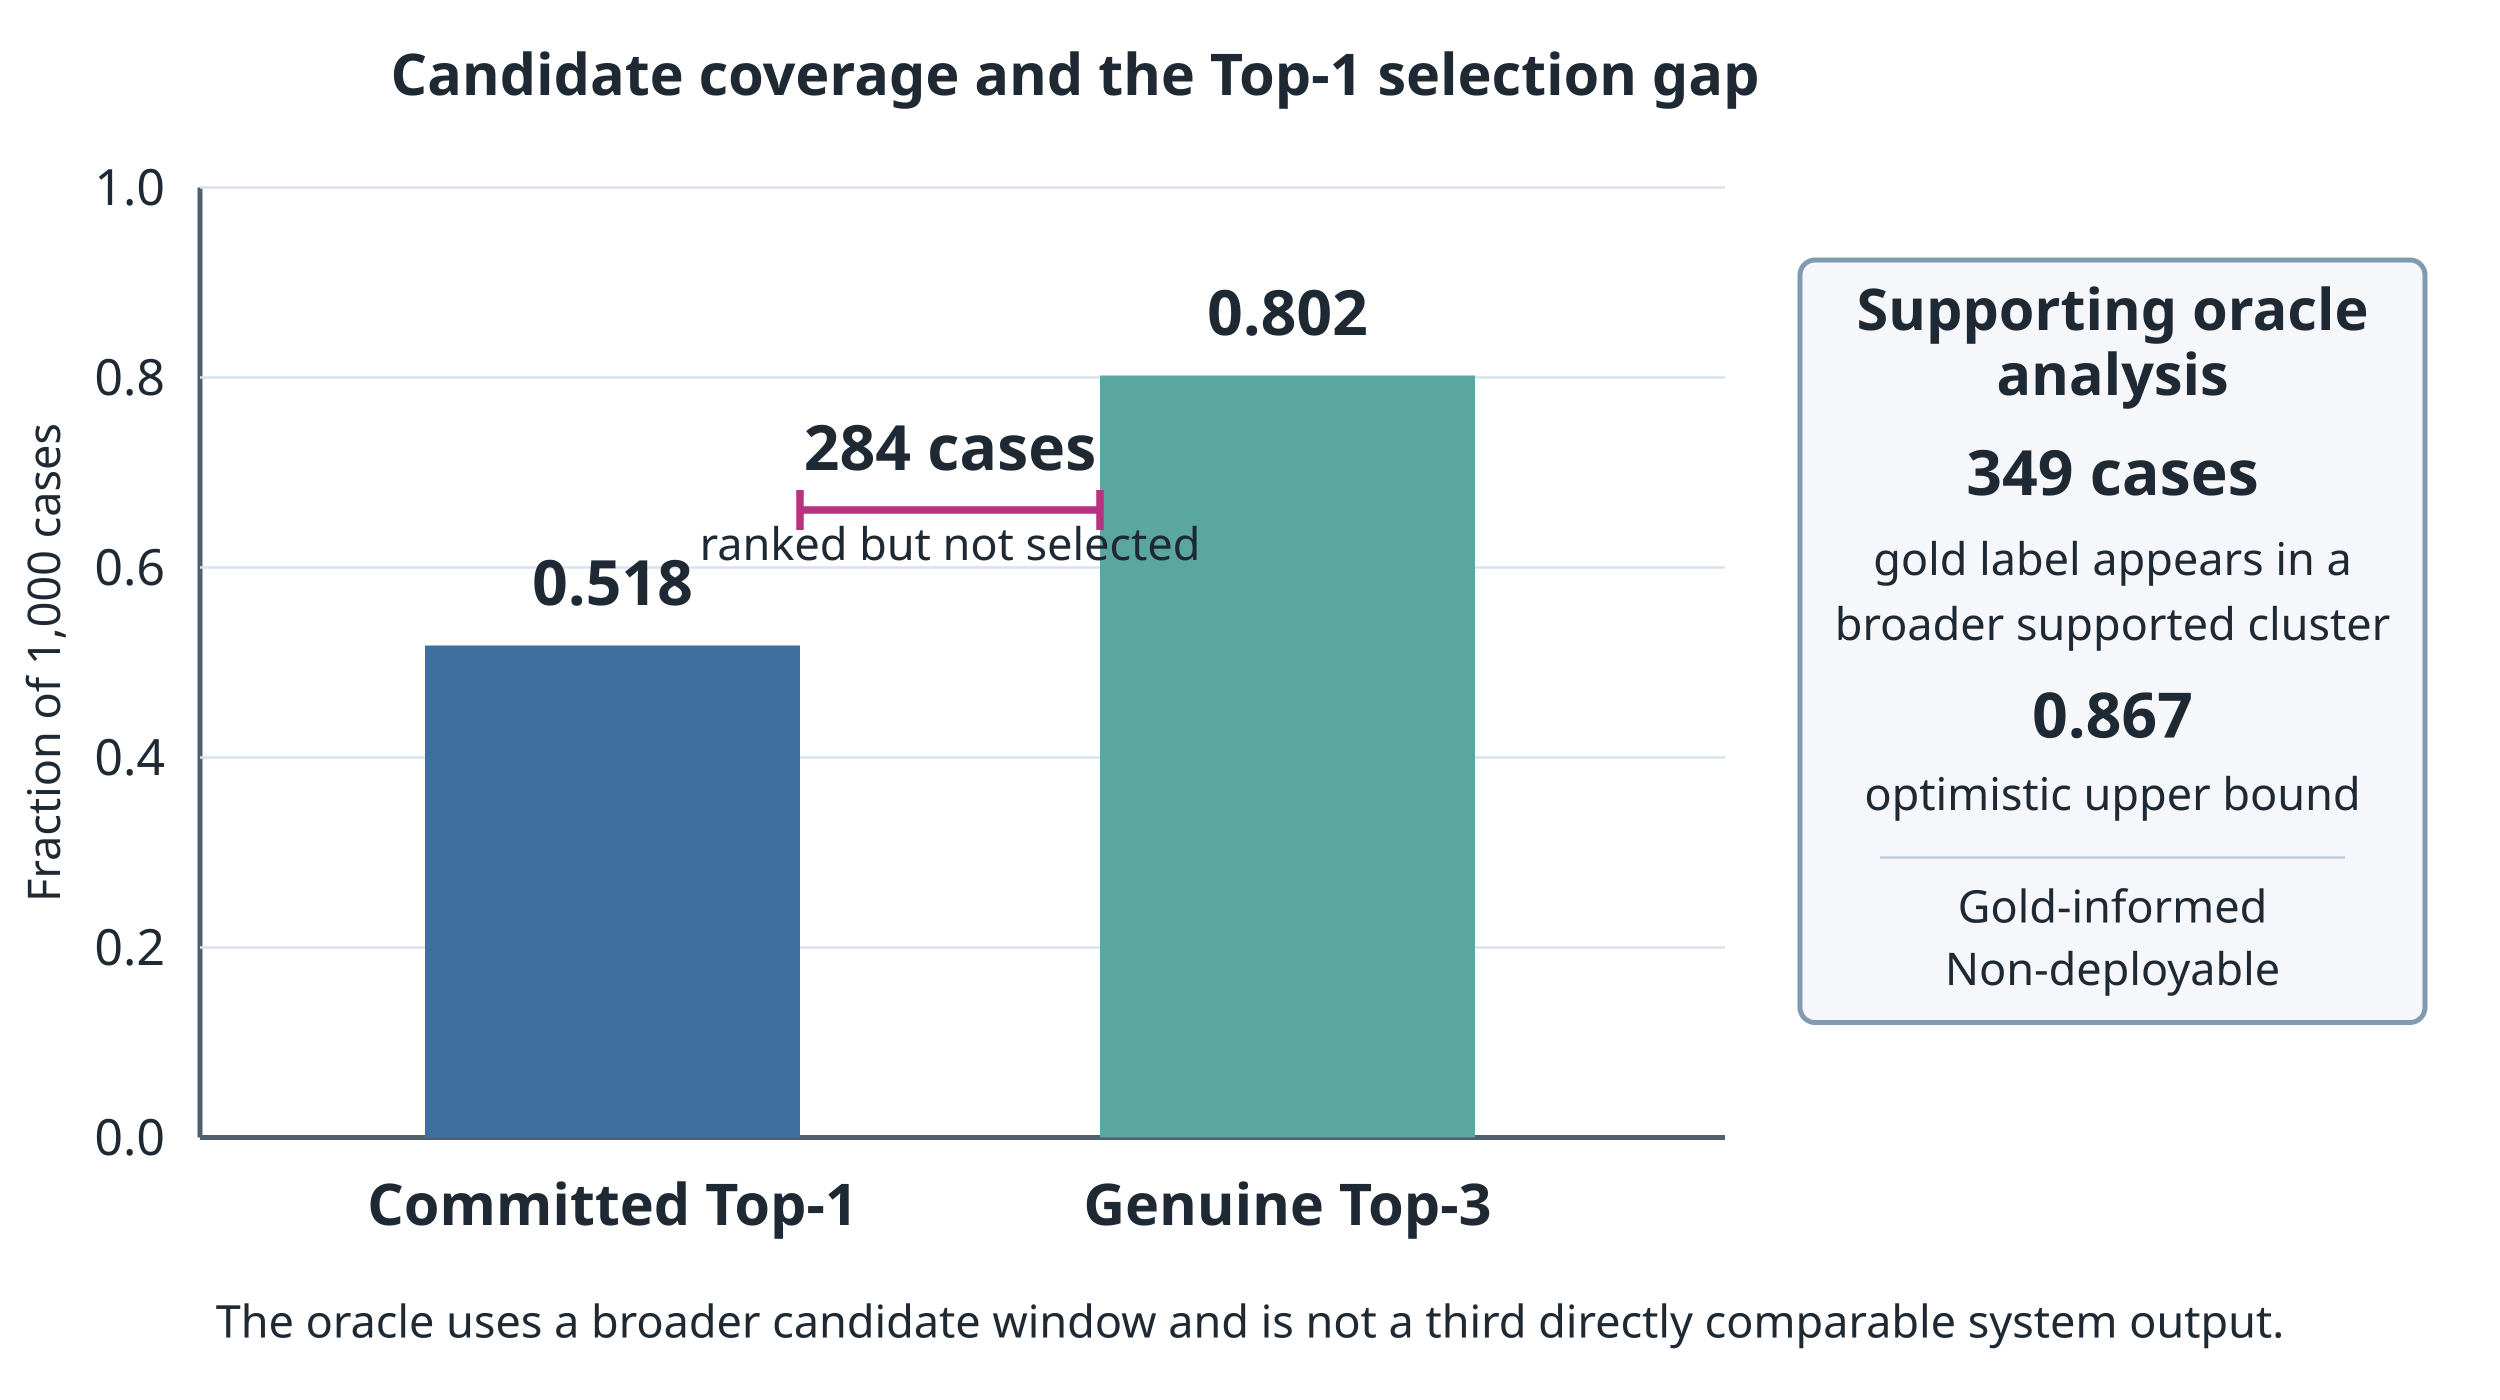
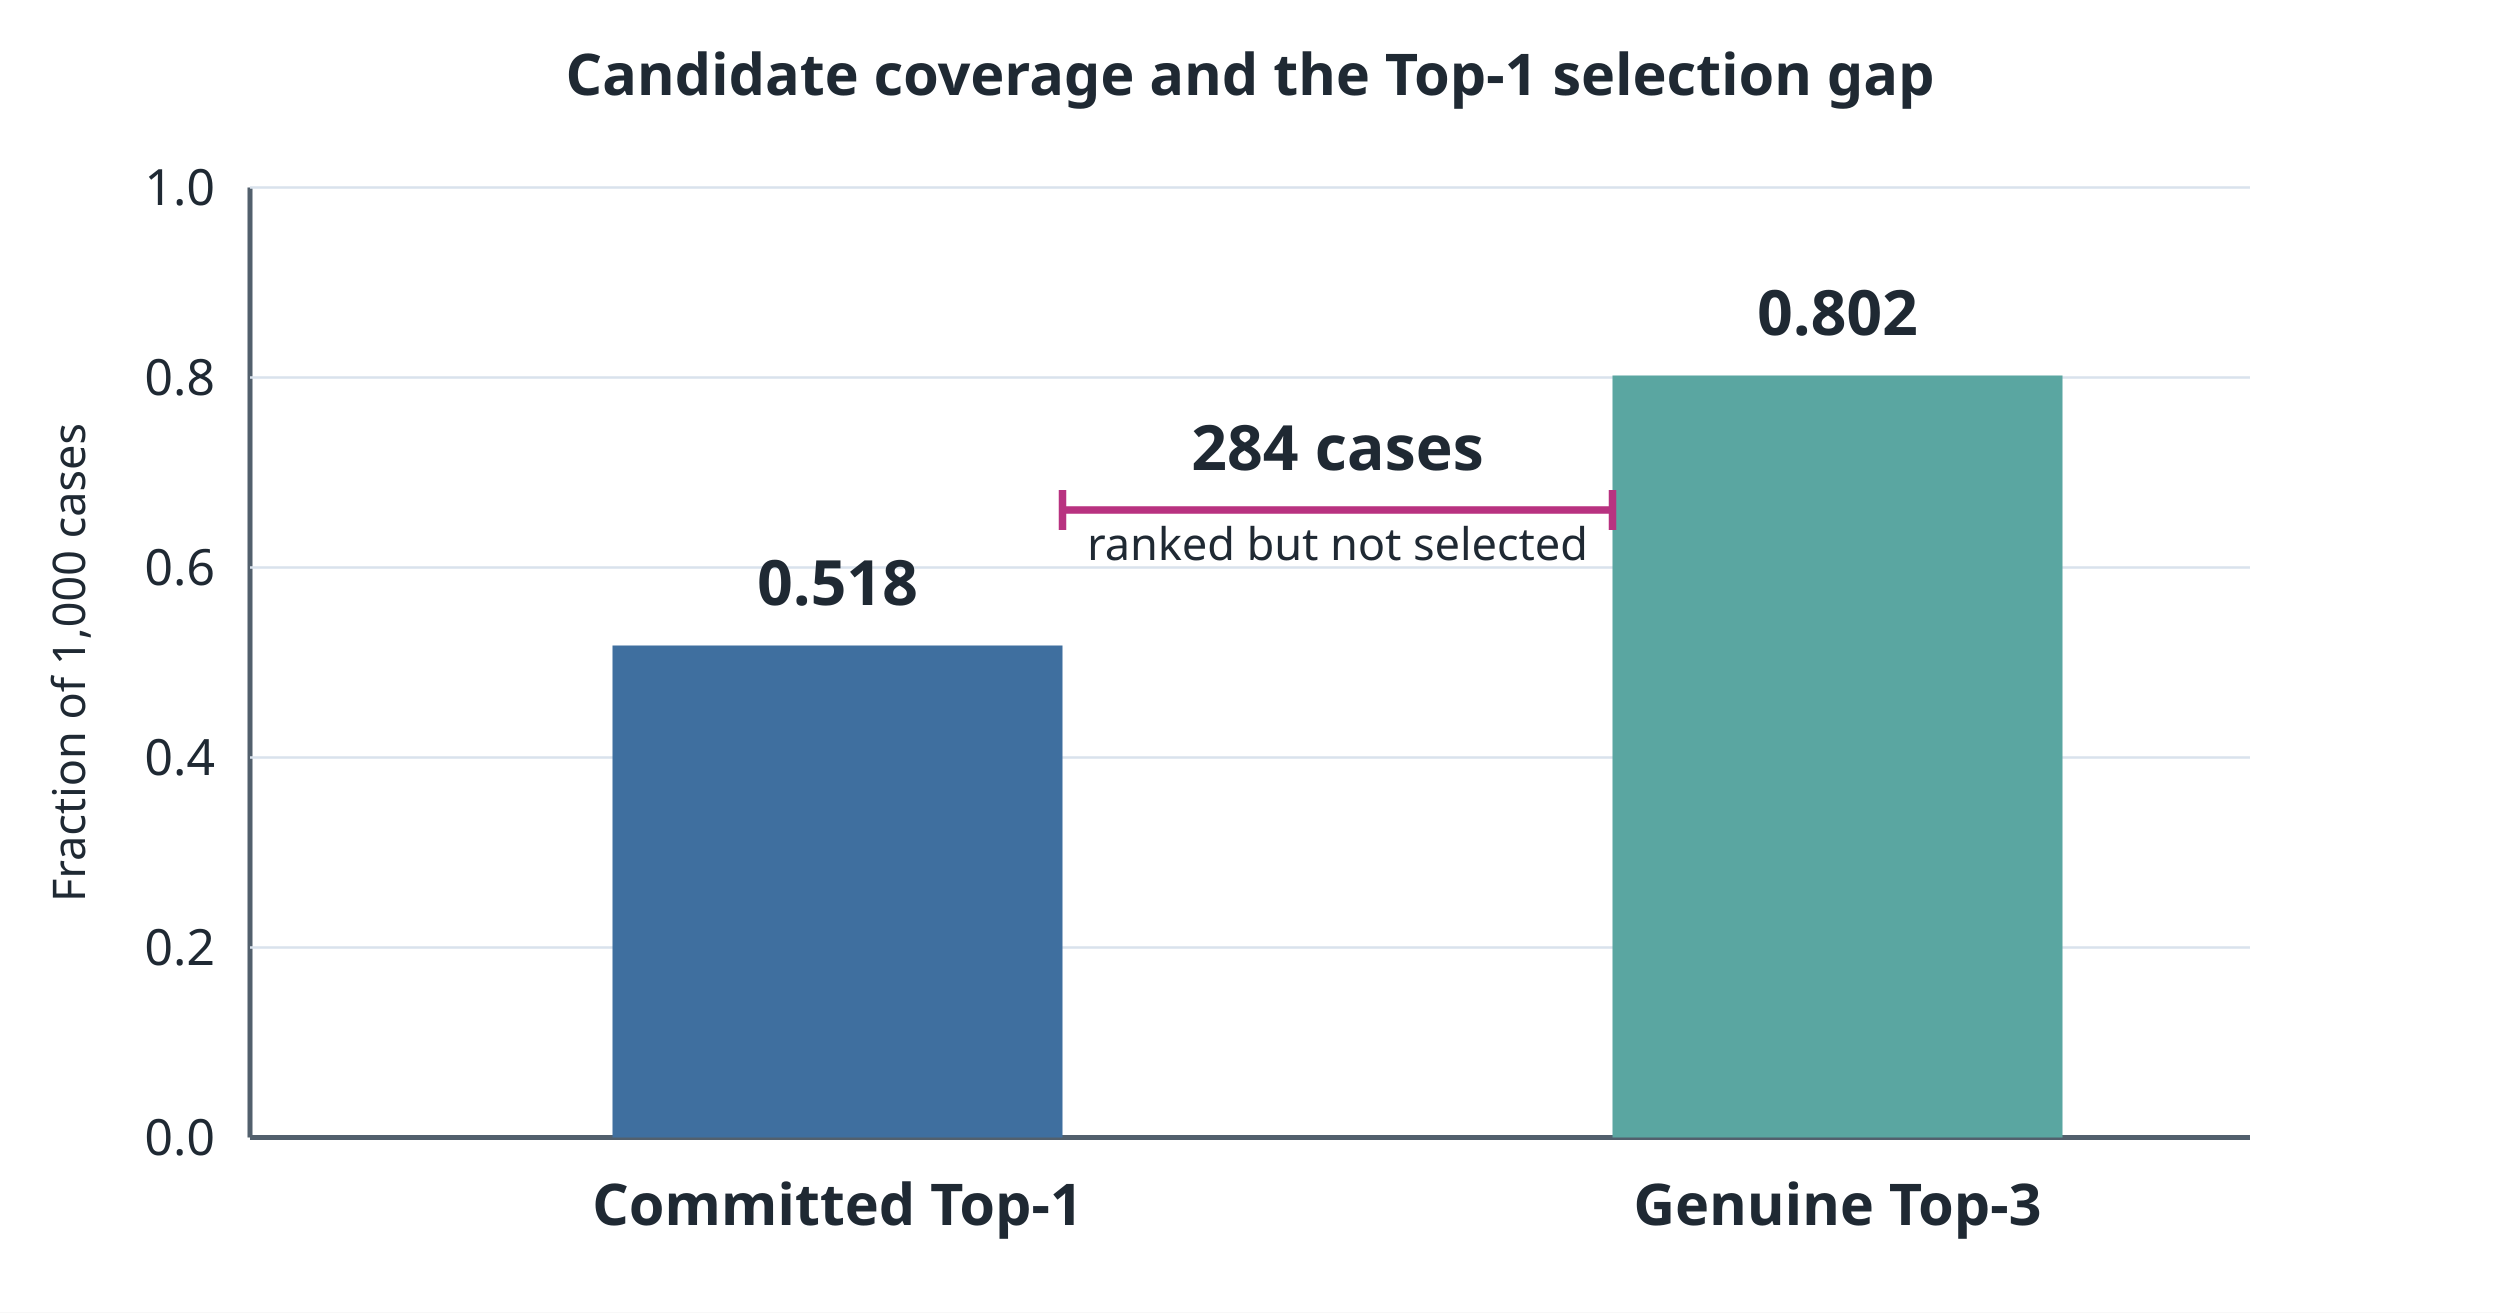
- <svg xmlns="http://www.w3.org/2000/svg" width="1000" height="560" viewBox="0 0 1000 560">
-   <rect width="1000" height="560" fill="#ffffff" />
+ <svg xmlns="http://www.w3.org/2000/svg" width="1000" height="525" viewBox="0 0 1000 525">
+   <rect width="1000" height="525" fill="#ffffff" />
  <style>
    text { font-family: Verdana; fill: #1f2933; }
    .axis { stroke: #52606d; stroke-width: 2; }
    .grid { stroke: #d9e2ec; stroke-width: 1; }
    .tick { font-size: 20px; }
    .label { font-size: 23px; font-weight: 600; }
    .value { font-size: 25px; font-weight: 700; }
    .small { font-size: 18px; }
  </style>
-   <text x="430" y="38" text-anchor="middle" class="label">Candidate coverage and the Top-1 selection gap</text>
-   <line x1="80" y1="455" x2="690" y2="455" class="axis" />
-   <line x1="80" y1="75" x2="80" y2="455" class="axis" />
-   <line x1="80" y1="379" x2="690" y2="379" class="grid" />
-   <line x1="80" y1="303" x2="690" y2="303" class="grid" />
-   <line x1="80" y1="227" x2="690" y2="227" class="grid" />
-   <line x1="80" y1="151" x2="690" y2="151" class="grid" />
-   <line x1="80" y1="75" x2="690" y2="75" class="grid" />
-   <text x="66" y="462" text-anchor="end" class="tick">0.0</text>
-   <text x="66" y="386" text-anchor="end" class="tick">0.2</text>
-   <text x="66" y="310" text-anchor="end" class="tick">0.4</text>
-   <text x="66" y="234" text-anchor="end" class="tick">0.6</text>
-   <text x="66" y="158" text-anchor="end" class="tick">0.8</text>
-   <text x="66" y="82" text-anchor="end" class="tick">1.0</text>
-   <text x="24" y="265" text-anchor="middle" class="small" transform="rotate(-90 24 265)">Fraction of 1,000 cases</text>
-   <rect x="170" y="258.2" width="150" height="196.8" fill="#3f6f9f" />
-   <rect x="440" y="150.2" width="150" height="304.8" fill="#5aa6a1" />
-   <text x="245" y="242" text-anchor="middle" class="value">0.518</text>
-   <text x="515" y="134" text-anchor="middle" class="value">0.802</text>
-   <text x="245" y="490" text-anchor="middle" class="label">Committed Top-1</text>
-   <text x="515" y="490" text-anchor="middle" class="label">Genuine Top-3</text>
-   <line x1="320" y1="204" x2="440" y2="204" stroke="#b83280" stroke-width="3" />
-   <line x1="320" y1="196" x2="320" y2="212" stroke="#b83280" stroke-width="3" />
-   <line x1="440" y1="196" x2="440" y2="212" stroke="#b83280" stroke-width="3" />
-   <text x="380" y="188" text-anchor="middle" class="value" fill="#8e2464">284 cases</text>
-   <text x="380" y="224" text-anchor="middle" class="small">ranked but not selected</text>
-   <rect x="720" y="104" width="250" height="305" rx="6" fill="#f5f7fa" stroke="#829ab1" stroke-width="2" />
-   <text x="845" y="132" text-anchor="middle" class="label">Supporting oracle</text>
-   <text x="845" y="158" text-anchor="middle" class="label">analysis</text>
-   <text x="845" y="198" text-anchor="middle" class="value">349 cases</text>
-   <text x="845" y="230" text-anchor="middle" class="small">gold label appears in a</text>
-   <text x="845" y="256" text-anchor="middle" class="small">broader supported cluster</text>
-   <text x="845" y="295" text-anchor="middle" class="value">0.867</text>
-   <text x="845" y="324" text-anchor="middle" class="small">optimistic upper bound</text>
-   <line x1="752" y1="343" x2="938" y2="343" stroke="#bcccdc" stroke-width="1" />
-   <text x="845" y="369" text-anchor="middle" class="small">Gold-informed</text>
-   <text x="845" y="394" text-anchor="middle" class="small">Non-deployable</text>
-   <text x="500" y="535" text-anchor="middle" class="small">The oracle uses a broader candidate window and is not a third directly comparable system output.</text>
+   <text x="500" y="38" text-anchor="middle" class="label">Candidate coverage and the Top-1 selection gap</text>
+   <line x1="100" y1="455" x2="900" y2="455" class="axis" />
+   <line x1="100" y1="75" x2="100" y2="455" class="axis" />
+   <line x1="100" y1="379" x2="900" y2="379" class="grid" />
+   <line x1="100" y1="303" x2="900" y2="303" class="grid" />
+   <line x1="100" y1="227" x2="900" y2="227" class="grid" />
+   <line x1="100" y1="151" x2="900" y2="151" class="grid" />
+   <line x1="100" y1="75" x2="900" y2="75" class="grid" />
+   <text x="86" y="462" text-anchor="end" class="tick">0.0</text>
+   <text x="86" y="386" text-anchor="end" class="tick">0.2</text>
+   <text x="86" y="310" text-anchor="end" class="tick">0.4</text>
+   <text x="86" y="234" text-anchor="end" class="tick">0.6</text>
+   <text x="86" y="158" text-anchor="end" class="tick">0.8</text>
+   <text x="86" y="82" text-anchor="end" class="tick">1.0</text>
+   <text x="34" y="265" text-anchor="middle" class="small" transform="rotate(-90 34 265)">Fraction of 1,000 cases</text>
+   <rect x="245" y="258.2" width="180" height="196.8" fill="#3f6f9f" />
+   <rect x="645" y="150.2" width="180" height="304.8" fill="#5aa6a1" />
+   <text x="335" y="242" text-anchor="middle" class="value">0.518</text>
+   <text x="735" y="134" text-anchor="middle" class="value">0.802</text>
+   <text x="335" y="490" text-anchor="middle" class="label">Committed Top-1</text>
+   <text x="735" y="490" text-anchor="middle" class="label">Genuine Top-3</text>
+   <line x1="425" y1="204" x2="645" y2="204" stroke="#b83280" stroke-width="3" />
+   <line x1="425" y1="196" x2="425" y2="212" stroke="#b83280" stroke-width="3" />
+   <line x1="645" y1="196" x2="645" y2="212" stroke="#b83280" stroke-width="3" />
+   <text x="535" y="188" text-anchor="middle" class="value" fill="#8e2464">284 cases</text>
+   <text x="535" y="224" text-anchor="middle" class="small">ranked but not selected</text>
</svg>
